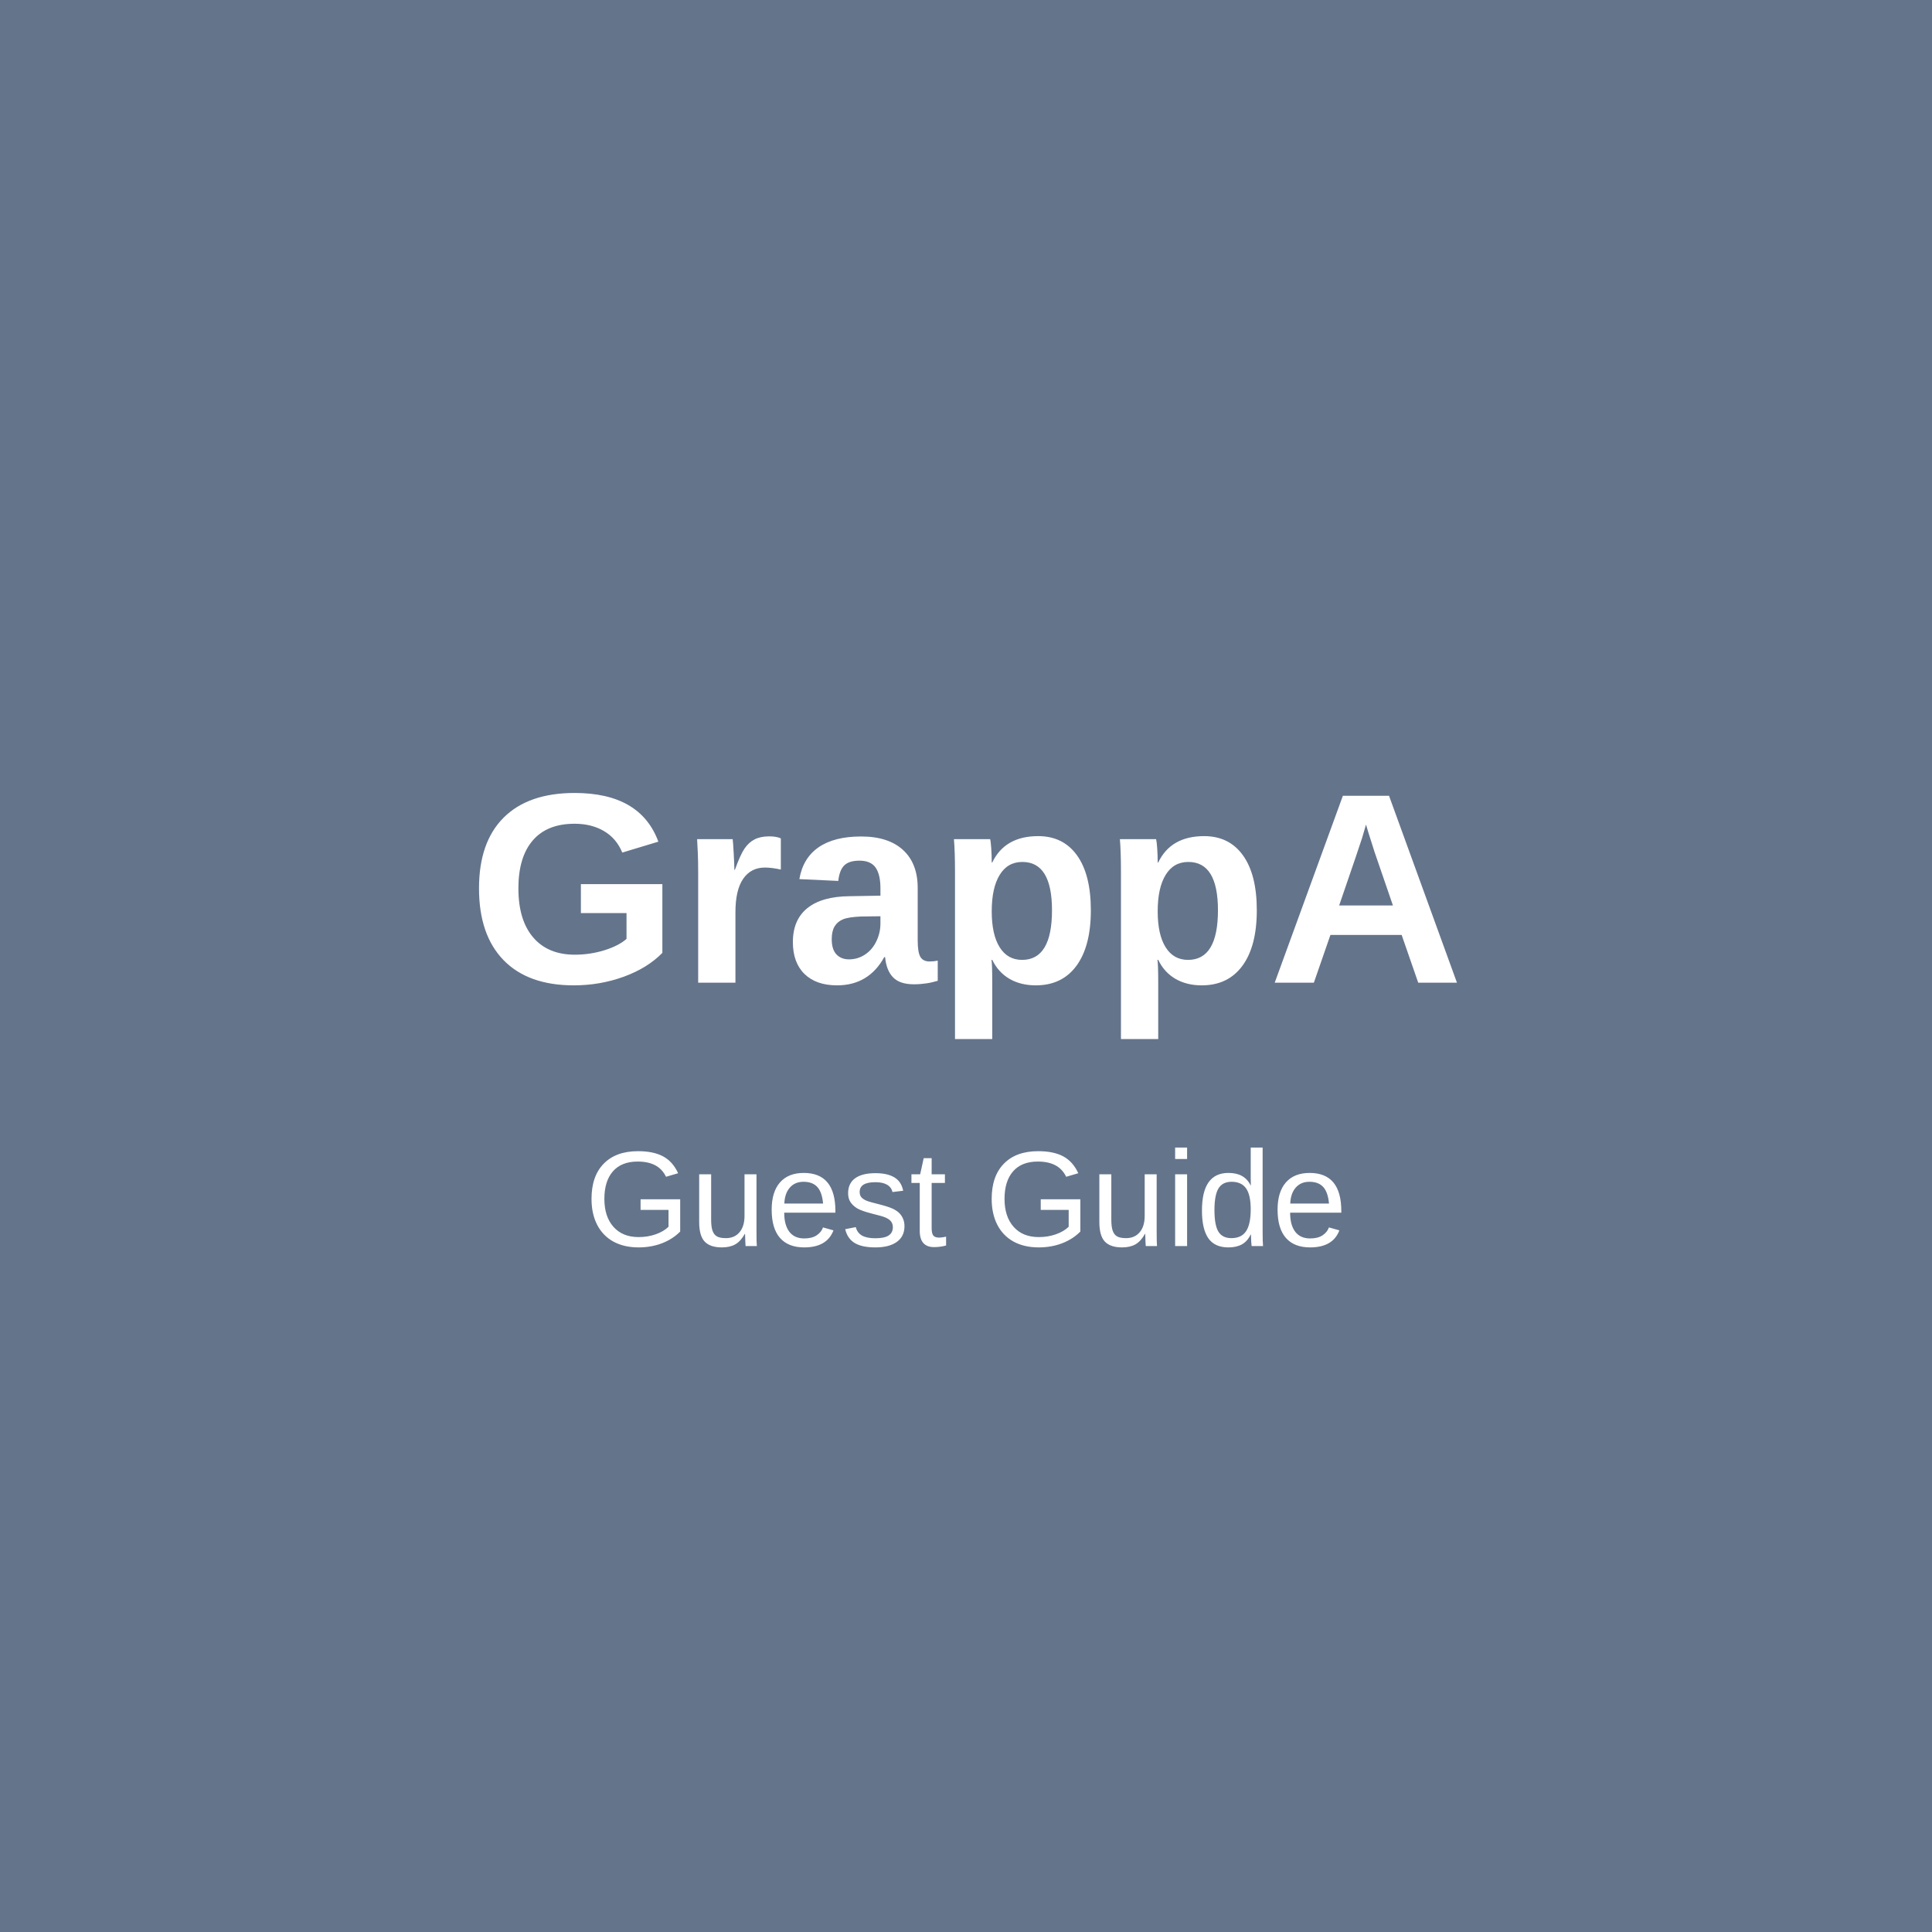
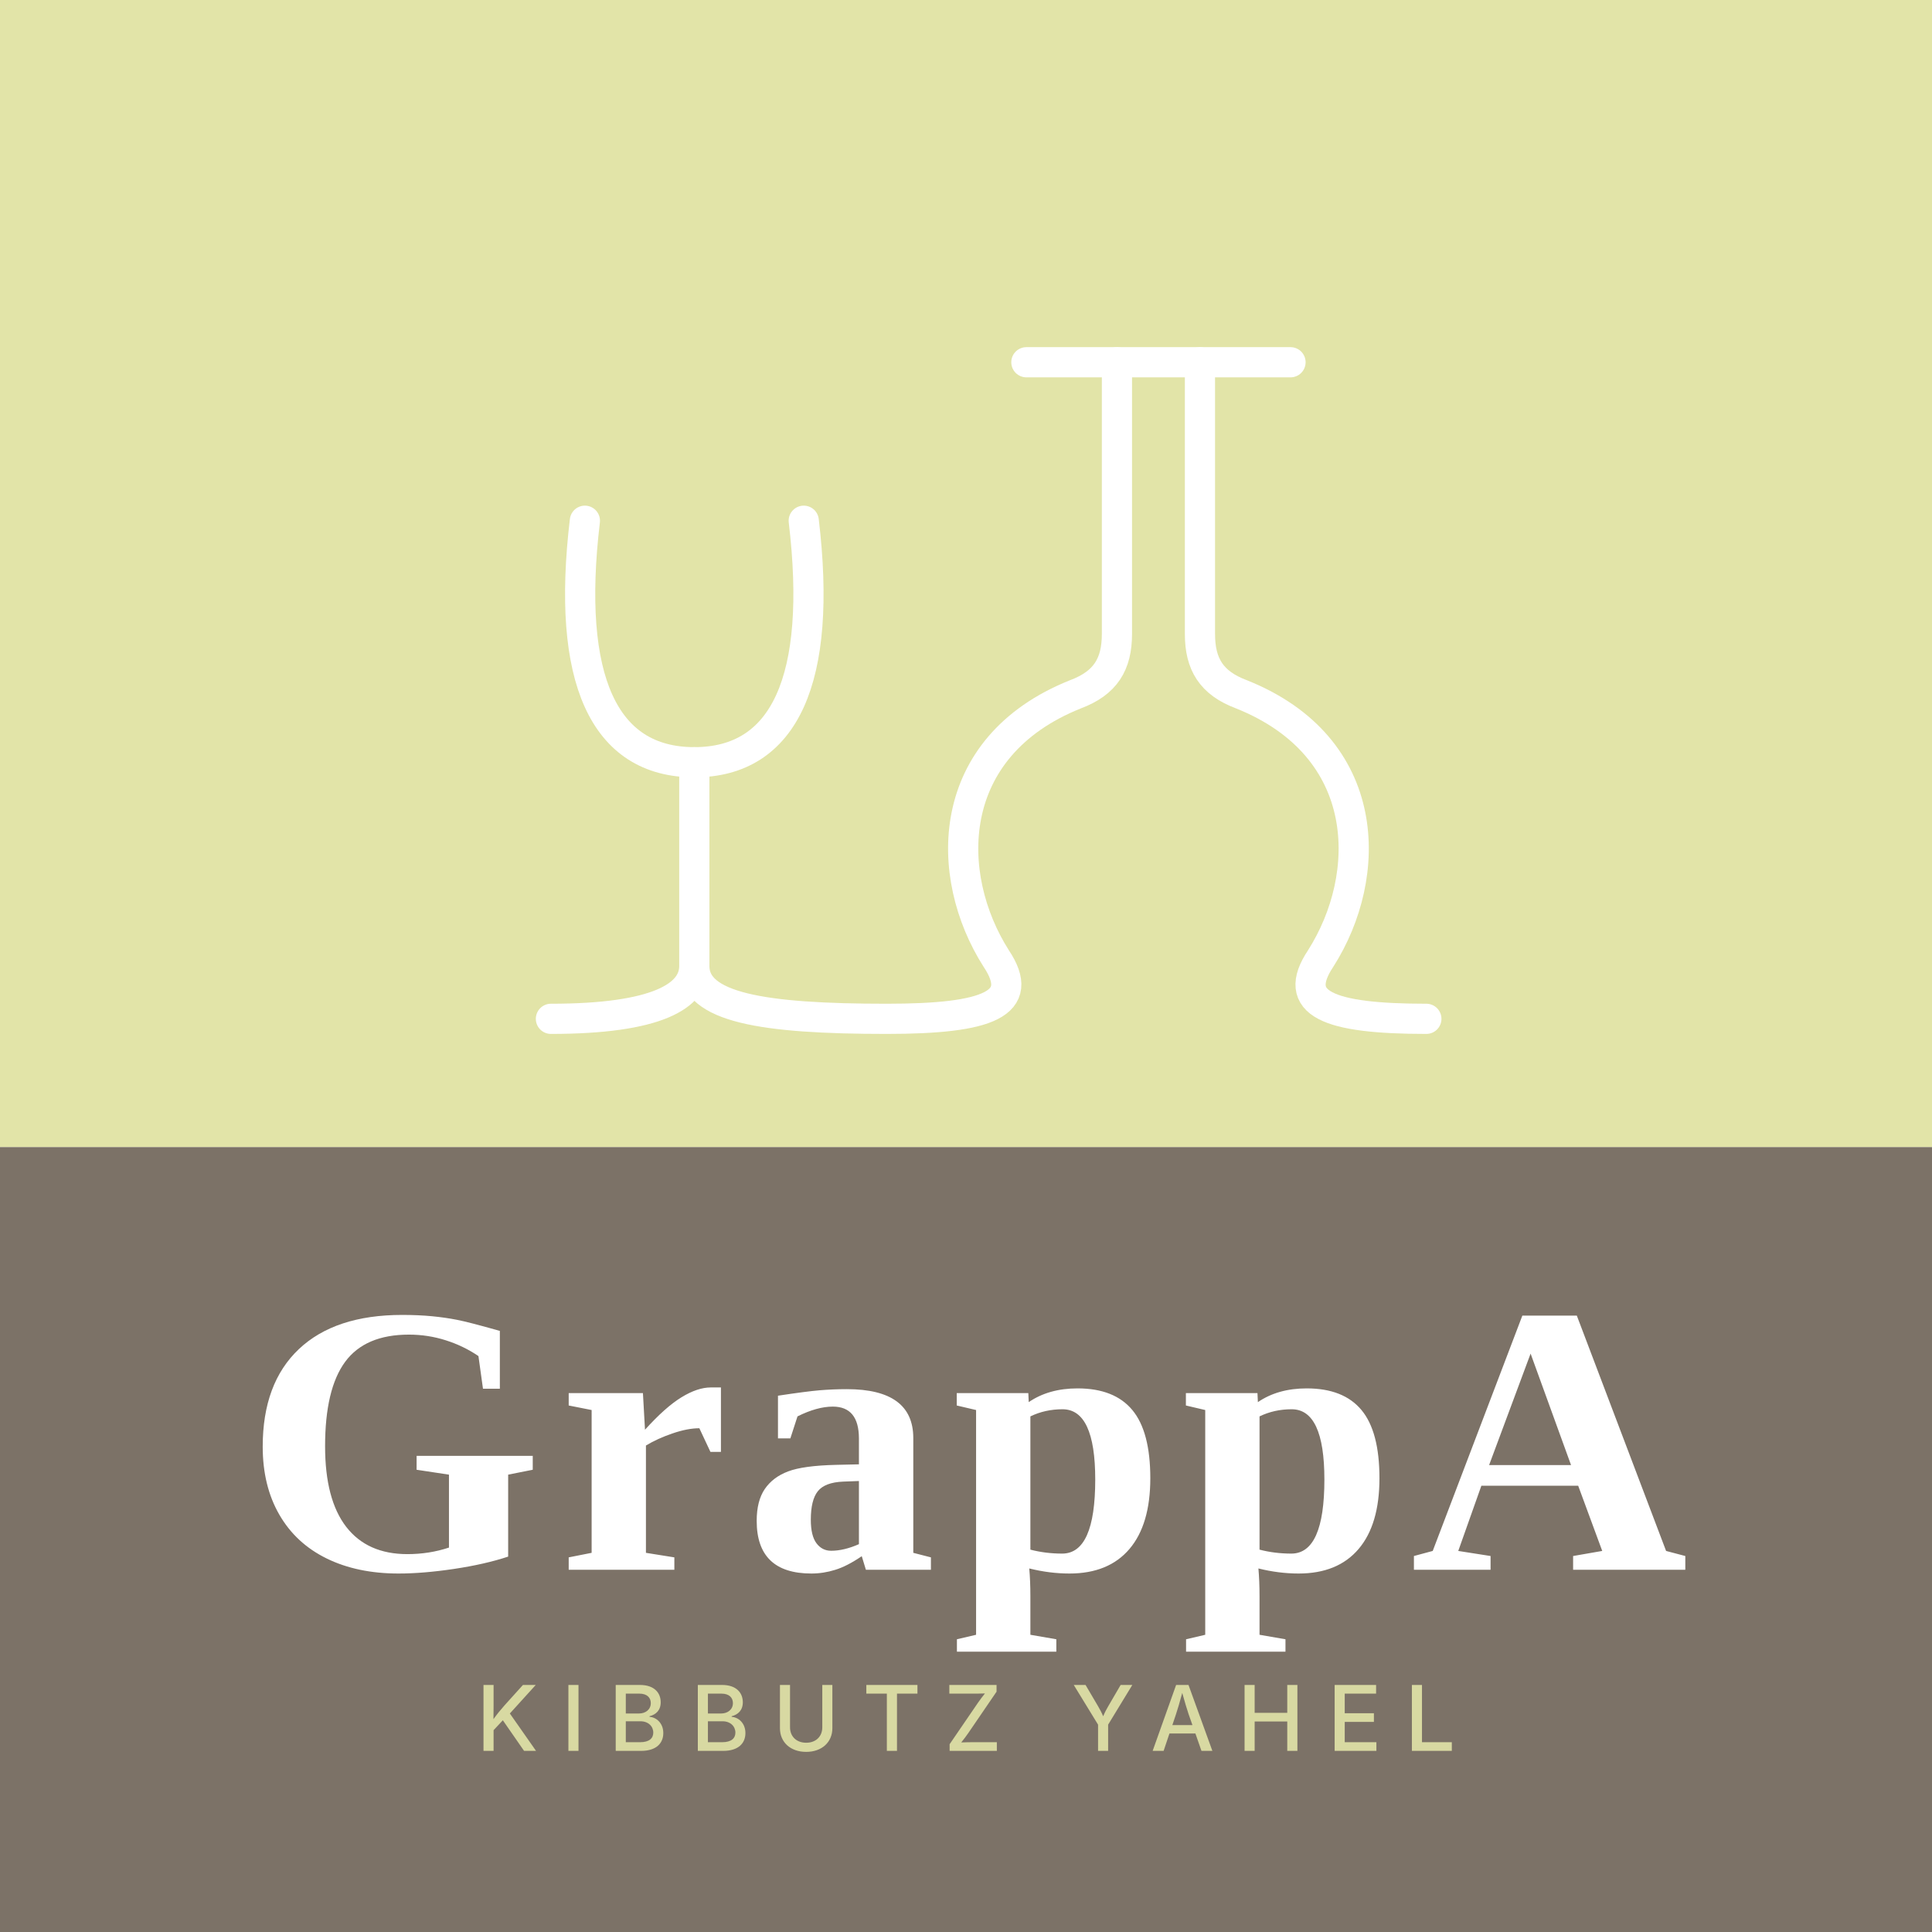
<svg xmlns="http://www.w3.org/2000/svg" width="512" height="512" viewBox="0 0 512 512">
-   <rect width="512" height="512" fill="#64748b" />
-   <text x="256" y="240" text-anchor="middle" dominant-baseline="middle" font-family="Arial, sans-serif" font-size="72" font-weight="bold" fill="white">GrappA</text>
-   <text x="256" y="320" text-anchor="middle" dominant-baseline="middle" font-family="Arial, sans-serif" font-size="36" fill="white">Guest Guide</text>
+   <rect width="512" height="304" fill="#E2E4A8" />
+   <rect y="304" width="512" height="208" fill="#7C7267" />
+   <g fill="none" stroke="#FFFFFF" stroke-width="8" stroke-linecap="round" stroke-linejoin="round">
+     <path d="M 272 96 L 342 96" />
+     <path d="M 155 138 C 150 180, 160 202, 184 202 C 208 202, 218 180, 213 138" />
+     <path d="M 184 202 L 184 256 C 184 264, 174 270, 146 270 M 184 256 C 184 267, 202 270, 235 270 C 262 270, 272 266, 264 254 C 250 232, 250 198, 285 184 C 293 181, 296 176, 296 168 L 296 96" />
+     <path d="M 318 96 L 318 168 C 318 176, 321 181, 329 184 C 364 198, 364 232, 350 254 C 342 266, 352 270, 378 270" />
+   </g>
+   <text x="256" y="416" text-anchor="middle" font-family="'Cormorant Garamond', 'Georgia', 'Times New Roman', serif" font-size="102" font-weight="600" letter-spacing="4" fill="#FFFFFF">GrappA</text>
+   <text x="256" y="464" text-anchor="middle" font-family="'Inter', 'Heebo', sans-serif" font-size="24" font-weight="500" letter-spacing="6" fill="#E2E4A8" opacity="0.9">KIBBUTZ YAHEL</text>
</svg>
